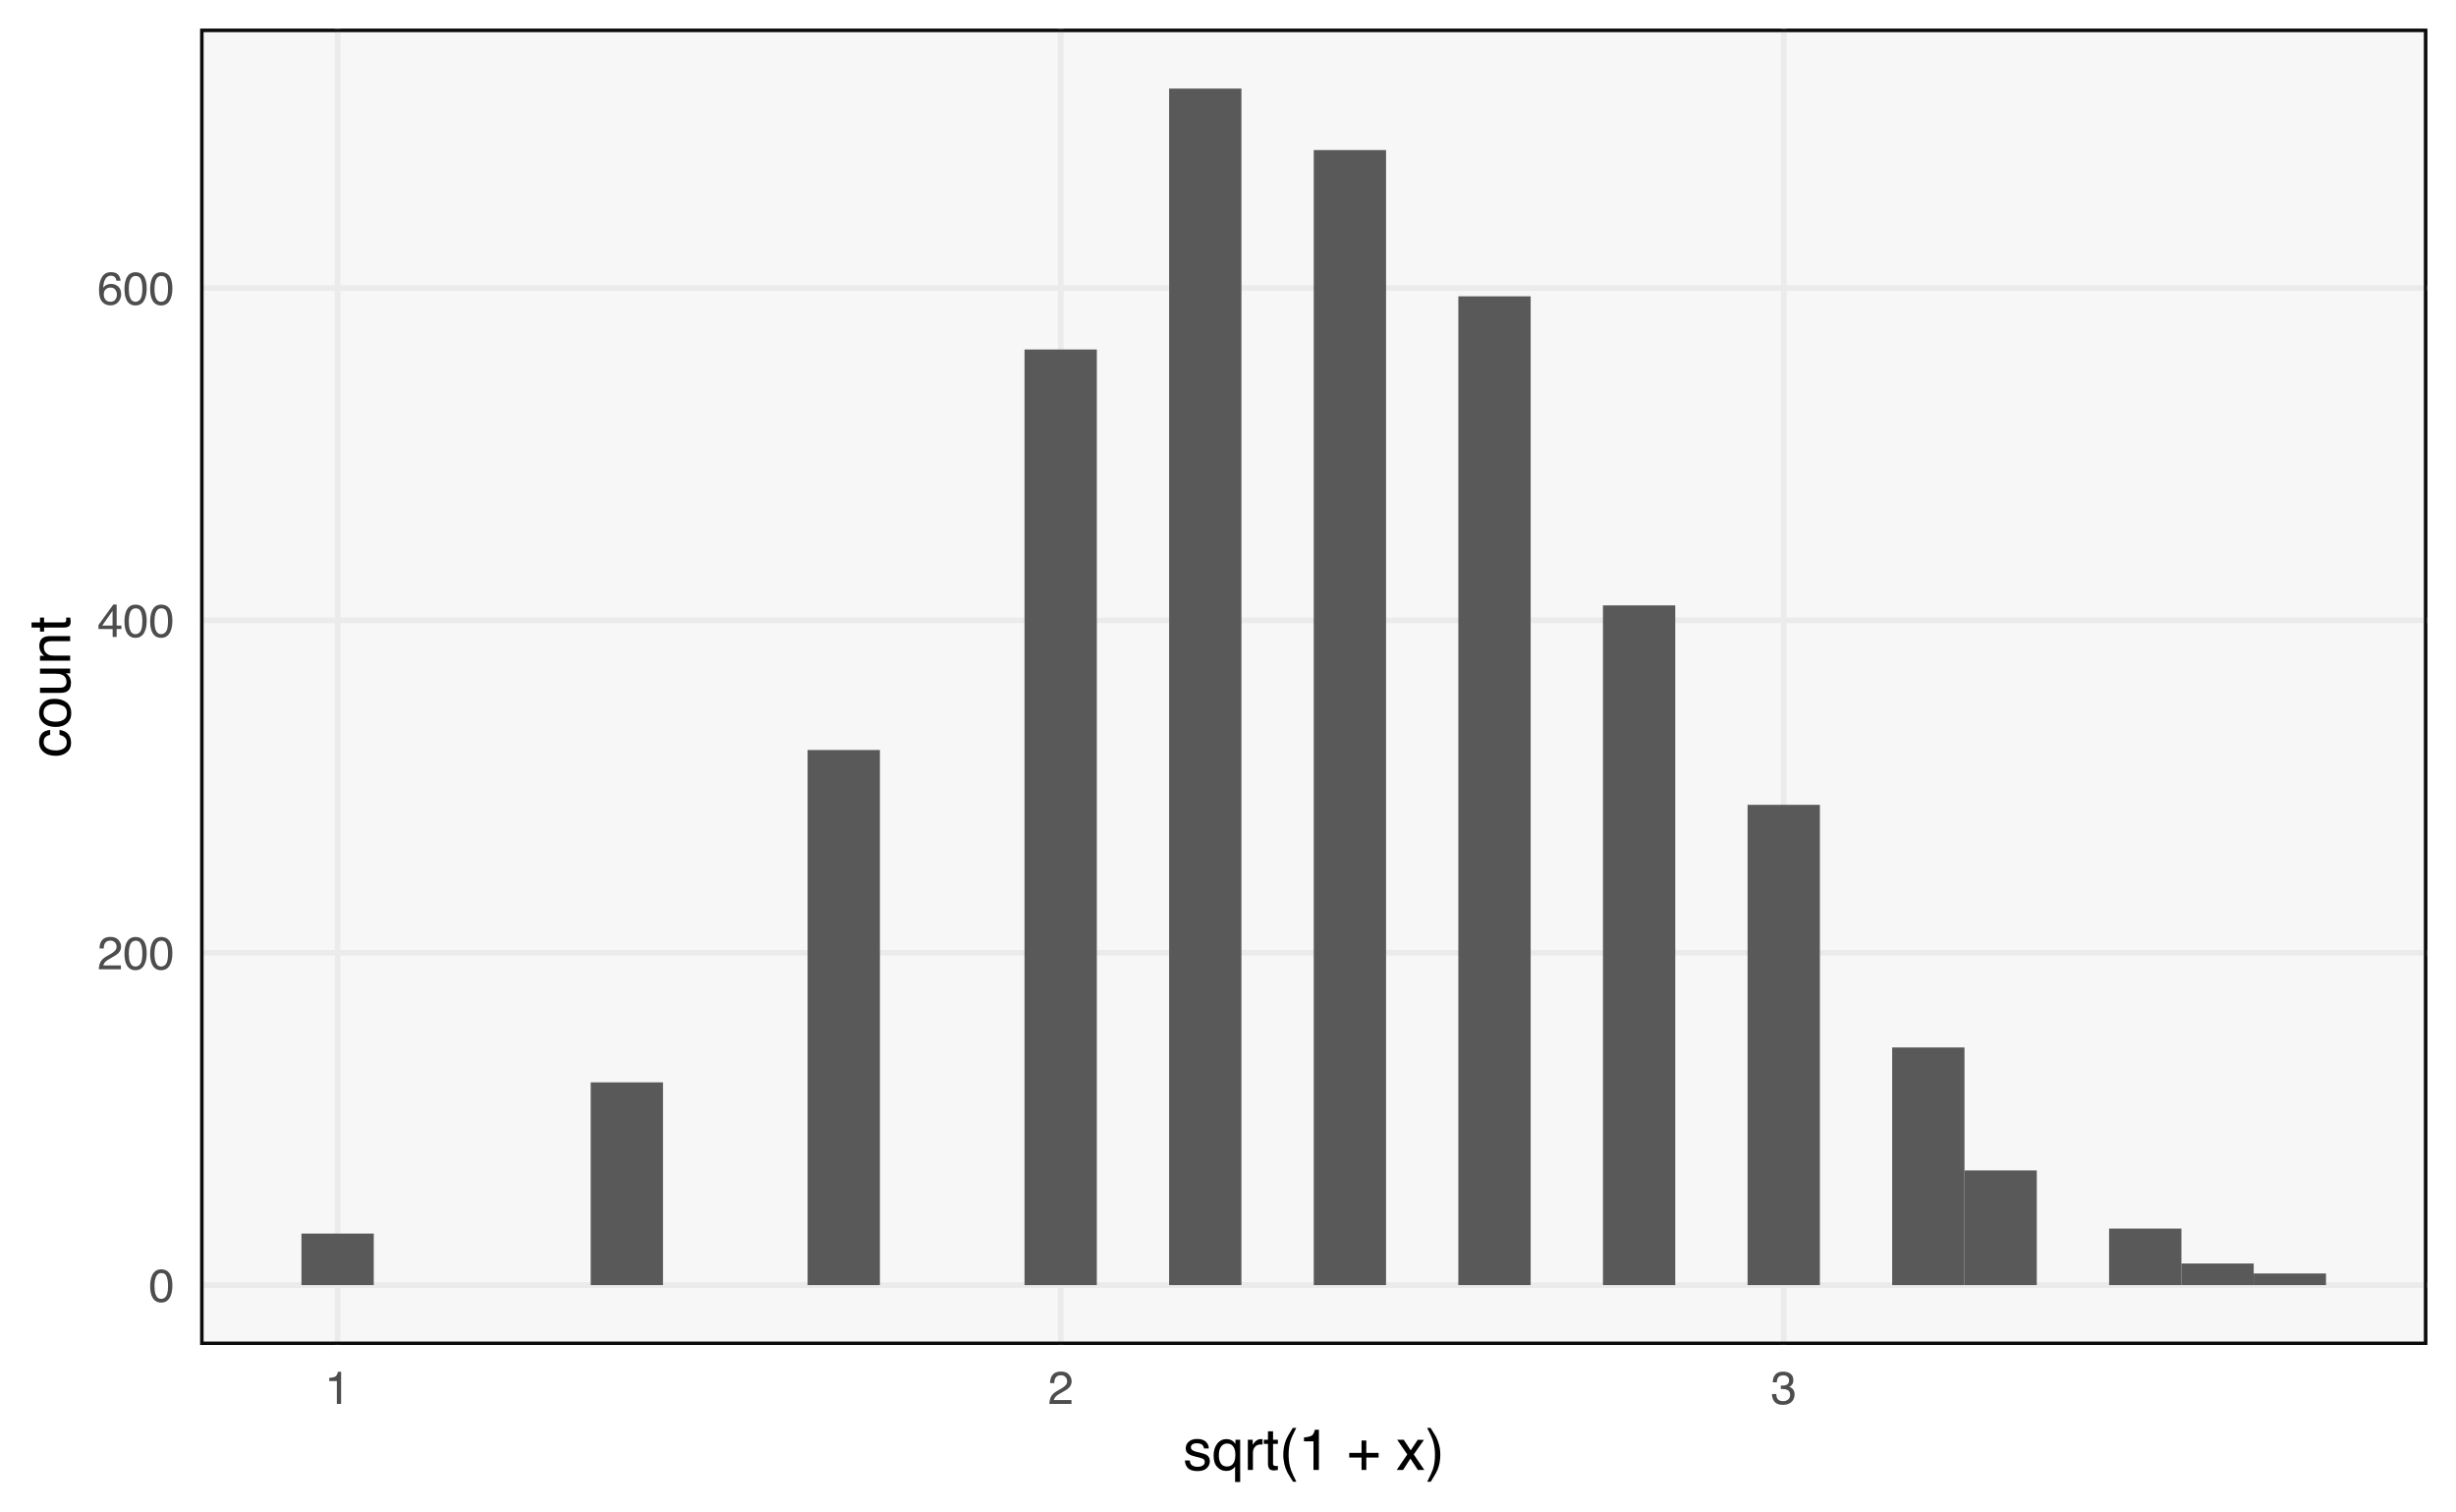
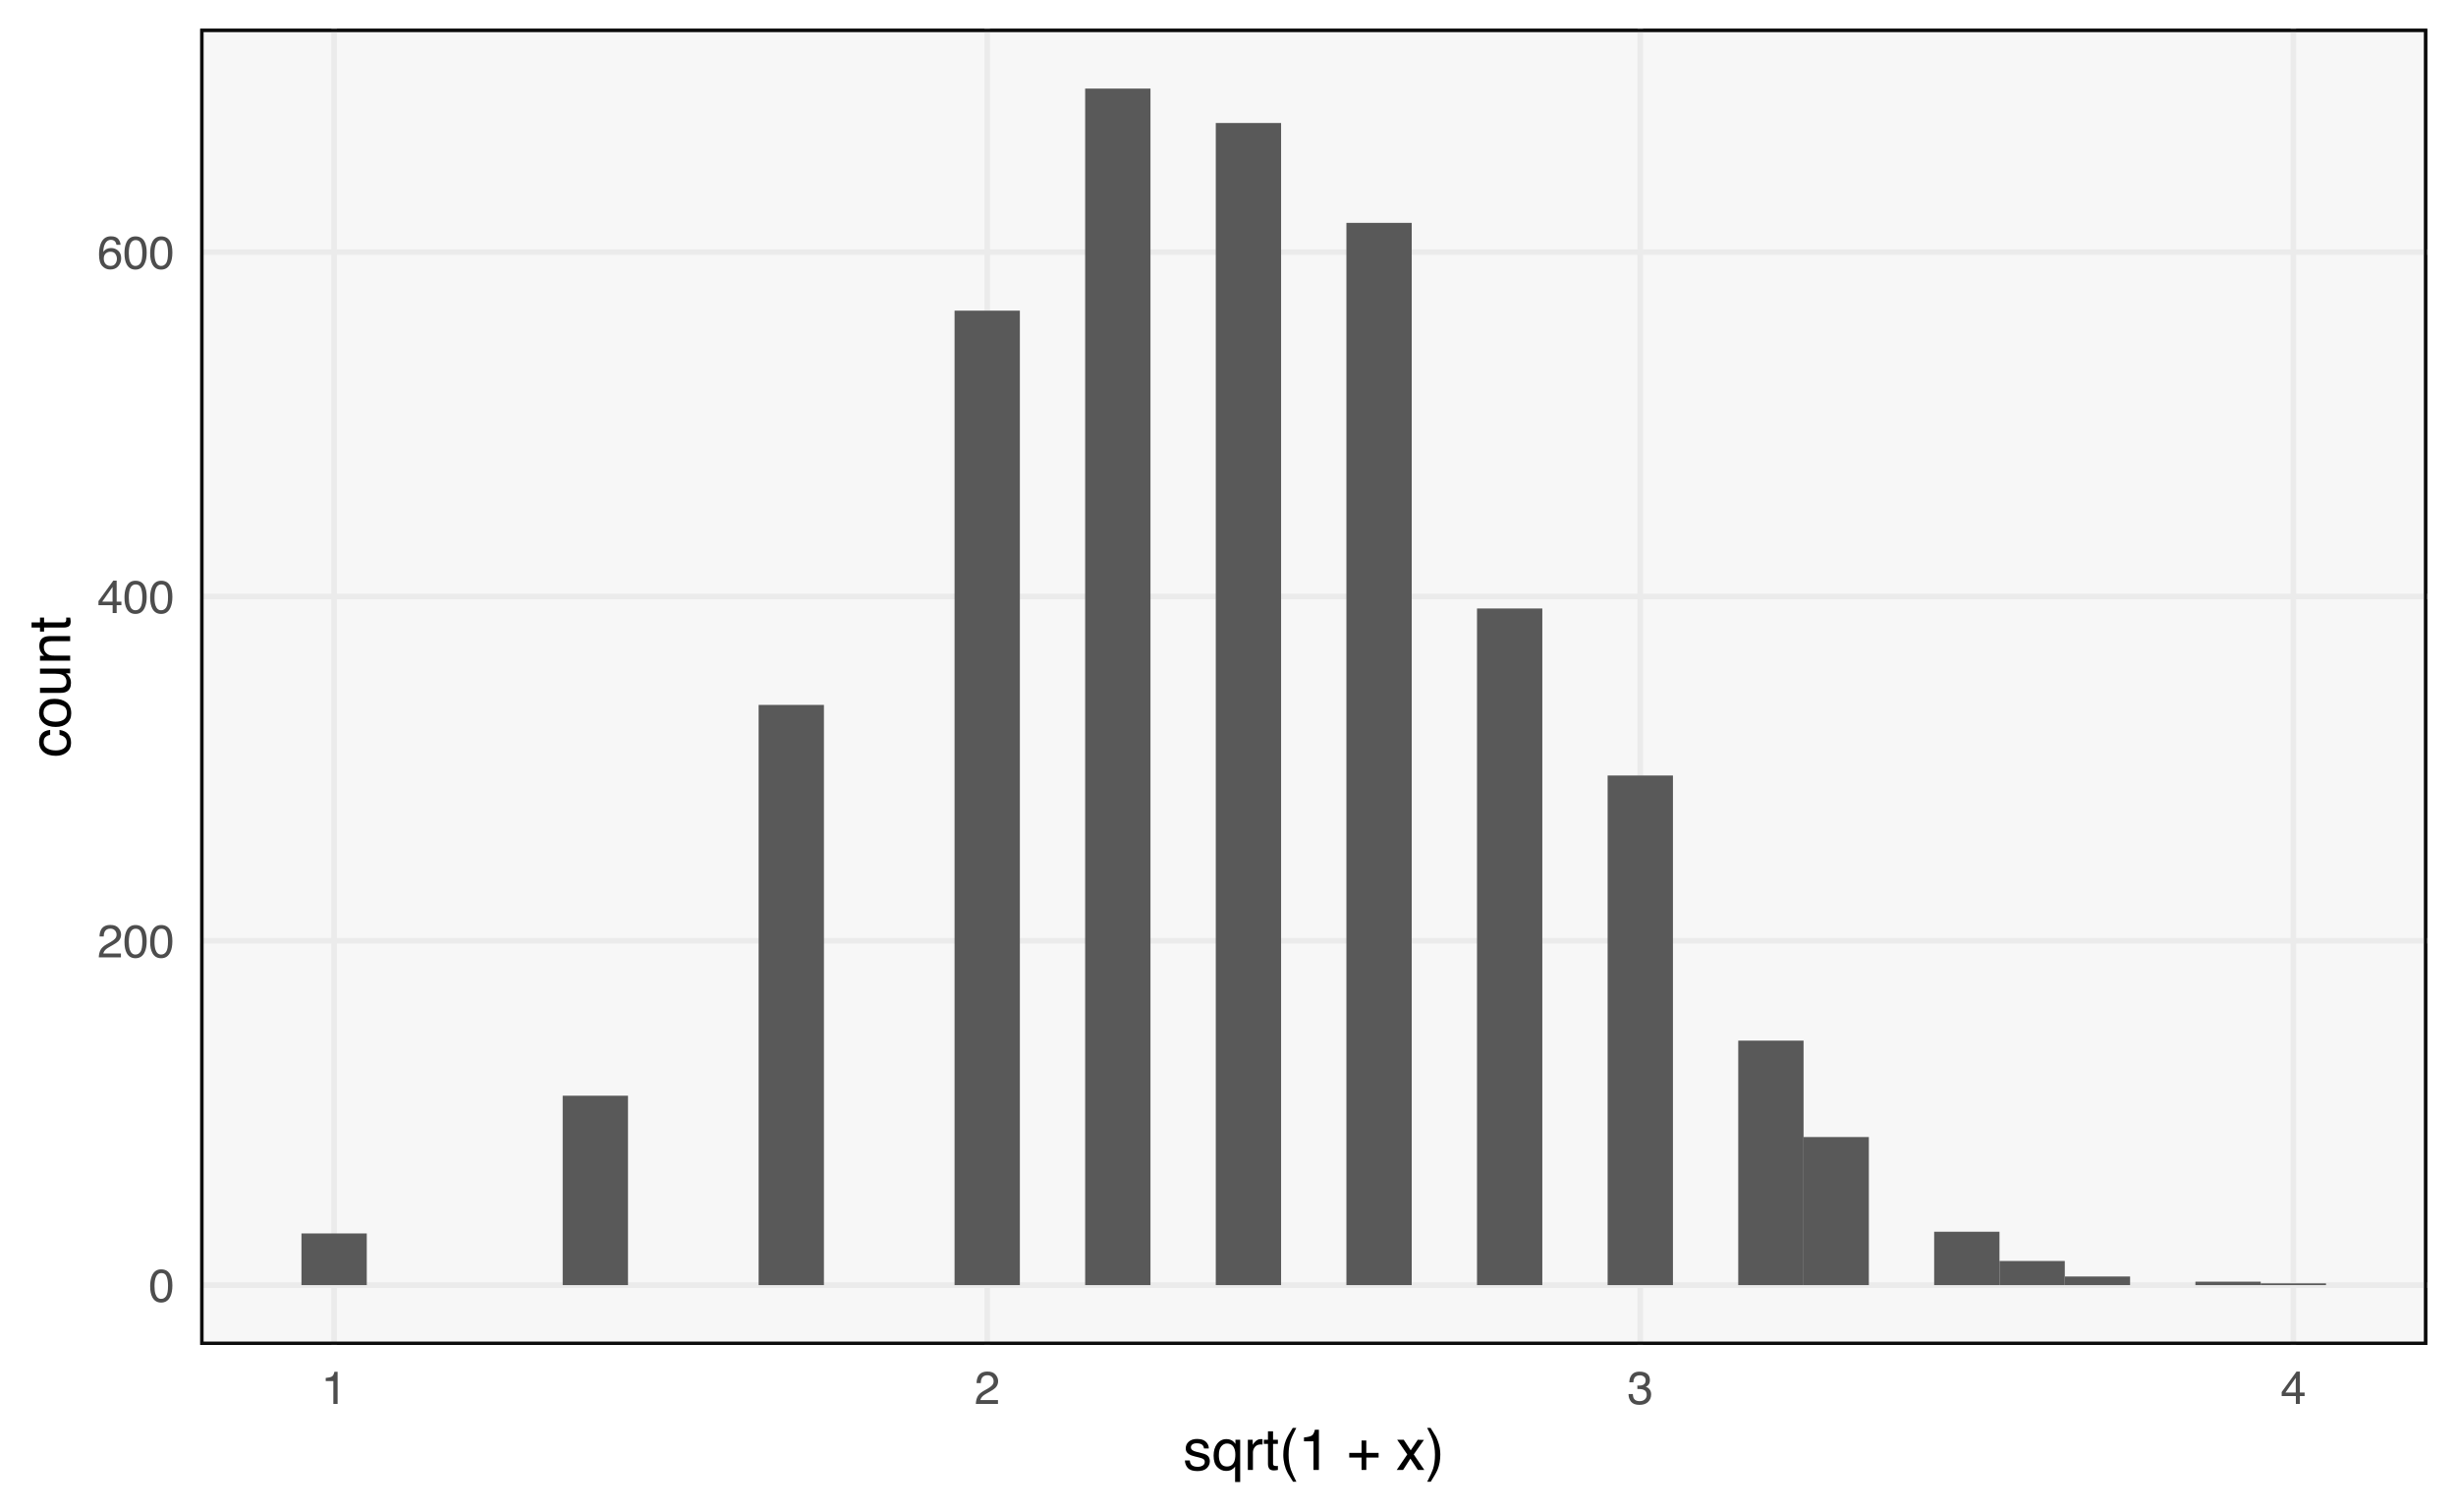
<svg xmlns="http://www.w3.org/2000/svg" xmlns:xlink="http://www.w3.org/1999/xlink" width="468pt" height="288pt" viewBox="0 0 468 288" version="1.1">
  <defs>
    <g>
      <symbol overflow="visible" id="glyph0-0">
        <path style="stroke:none;" d="M 0.281 0 L 0.281 -6.312 L 5.297 -6.312 L 5.297 0 Z M 4.5 -0.797 L 4.5 -5.516 L 1.078 -5.516 L 1.078 -0.797 Z M 4.5 -0.797 " />
      </symbol>
      <symbol overflow="visible" id="glyph0-1">
        <path style="stroke:none;" d="M 2.375 -6.156 C 3.176 -6.156 3.754 -5.828 4.109 -5.172 C 4.379 -4.66 4.516 -3.961 4.516 -3.078 C 4.516 -2.242 4.391 -1.555 4.141 -1.016 C 3.785 -0.223 3.195 0.172 2.375 0.172 C 1.633 0.172 1.082 -0.148 0.719 -0.797 C 0.426 -1.328 0.281 -2.047 0.281 -2.953 C 0.281 -3.648 0.367 -4.25 0.547 -4.75 C 0.879 -5.688 1.488 -6.156 2.375 -6.156 Z M 2.375 -0.531 C 2.77 -0.531 3.086 -0.707 3.328 -1.062 C 3.566 -1.426 3.688 -2.086 3.688 -3.047 C 3.688 -3.754 3.598 -4.332 3.422 -4.781 C 3.254 -5.227 2.922 -5.453 2.422 -5.453 C 1.973 -5.453 1.641 -5.238 1.422 -4.812 C 1.211 -4.383 1.109 -3.754 1.109 -2.922 C 1.109 -2.297 1.176 -1.789 1.312 -1.406 C 1.52 -0.82 1.875 -0.531 2.375 -0.531 Z M 2.375 -0.531 " />
      </symbol>
      <symbol overflow="visible" id="glyph0-2">
        <path style="stroke:none;" d="M 0.281 0 C 0.301 -0.531 0.406 -0.988 0.594 -1.375 C 0.789 -1.77 1.164 -2.129 1.719 -2.453 L 2.547 -2.922 C 2.91 -3.141 3.164 -3.328 3.312 -3.484 C 3.551 -3.711 3.672 -3.984 3.672 -4.297 C 3.672 -4.648 3.562 -4.93 3.344 -5.141 C 3.133 -5.359 2.848 -5.469 2.484 -5.469 C 1.961 -5.469 1.598 -5.266 1.391 -4.859 C 1.285 -4.648 1.227 -4.352 1.219 -3.969 L 0.422 -3.969 C 0.43 -4.5 0.531 -4.938 0.719 -5.281 C 1.051 -5.875 1.645 -6.172 2.5 -6.172 C 3.195 -6.172 3.707 -5.977 4.031 -5.594 C 4.363 -5.219 4.531 -4.797 4.531 -4.328 C 4.531 -3.836 4.352 -3.414 4 -3.062 C 3.801 -2.863 3.441 -2.617 2.922 -2.328 L 2.344 -2 C 2.062 -1.844 1.836 -1.695 1.672 -1.562 C 1.391 -1.312 1.211 -1.035 1.141 -0.734 L 4.5 -0.734 L 4.5 0 Z M 0.281 0 " />
      </symbol>
      <symbol overflow="visible" id="glyph0-3">
        <path style="stroke:none;" d="M 2.906 -2.172 L 2.906 -4.969 L 0.938 -2.172 Z M 2.922 0 L 2.922 -1.5 L 0.219 -1.5 L 0.219 -2.266 L 3.047 -6.172 L 3.688 -6.172 L 3.688 -2.172 L 4.594 -2.172 L 4.594 -1.5 L 3.688 -1.5 L 3.688 0 Z M 2.922 0 " />
      </symbol>
      <symbol overflow="visible" id="glyph0-4">
        <path style="stroke:none;" d="M 2.578 -6.172 C 3.266 -6.172 3.742 -5.992 4.016 -5.641 C 4.285 -5.285 4.422 -4.922 4.422 -4.547 L 3.656 -4.547 C 3.602 -4.785 3.531 -4.973 3.438 -5.109 C 3.25 -5.367 2.961 -5.5 2.578 -5.5 C 2.148 -5.5 1.805 -5.297 1.547 -4.891 C 1.297 -4.492 1.156 -3.926 1.125 -3.188 C 1.301 -3.445 1.523 -3.641 1.797 -3.766 C 2.047 -3.879 2.32 -3.938 2.625 -3.938 C 3.133 -3.938 3.582 -3.77 3.969 -3.438 C 4.352 -3.113 4.547 -2.625 4.547 -1.969 C 4.547 -1.414 4.363 -0.922 4 -0.484 C 3.633 -0.055 3.117 0.156 2.453 0.156 C 1.867 0.156 1.367 -0.062 0.953 -0.5 C 0.535 -0.938 0.328 -1.672 0.328 -2.703 C 0.328 -3.461 0.422 -4.109 0.609 -4.641 C 0.961 -5.66 1.617 -6.172 2.578 -6.172 Z M 2.516 -0.531 C 2.922 -0.531 3.223 -0.664 3.422 -0.938 C 3.629 -1.207 3.734 -1.531 3.734 -1.906 C 3.734 -2.219 3.641 -2.516 3.453 -2.797 C 3.273 -3.086 2.953 -3.234 2.484 -3.234 C 2.148 -3.234 1.859 -3.125 1.609 -2.906 C 1.359 -2.688 1.234 -2.352 1.234 -1.906 C 1.234 -1.52 1.344 -1.191 1.562 -0.922 C 1.789 -0.66 2.109 -0.531 2.516 -0.531 Z M 2.516 -0.531 " />
      </symbol>
      <symbol overflow="visible" id="glyph0-5">
        <path style="stroke:none;" d="M 0.844 -4.359 L 0.844 -4.953 C 1.395 -5.004 1.781 -5.094 2 -5.219 C 2.227 -5.344 2.395 -5.645 2.5 -6.125 L 3.109 -6.125 L 3.109 0 L 2.297 0 L 2.297 -4.359 Z M 0.844 -4.359 " />
      </symbol>
      <symbol overflow="visible" id="glyph0-6">
        <path style="stroke:none;" d="M 2.281 0.172 C 1.551 0.172 1.02 -0.023 0.688 -0.422 C 0.363 -0.828 0.203 -1.316 0.203 -1.891 L 1.016 -1.891 C 1.047 -1.492 1.117 -1.203 1.234 -1.016 C 1.441 -0.691 1.805 -0.531 2.328 -0.531 C 2.734 -0.531 3.055 -0.641 3.297 -0.859 C 3.547 -1.078 3.672 -1.359 3.672 -1.703 C 3.672 -2.129 3.539 -2.426 3.281 -2.594 C 3.031 -2.758 2.672 -2.844 2.203 -2.844 C 2.148 -2.844 2.098 -2.844 2.047 -2.844 C 1.992 -2.844 1.941 -2.844 1.891 -2.844 L 1.891 -3.516 C 1.973 -3.516 2.039 -3.508 2.094 -3.5 C 2.145 -3.5 2.203 -3.5 2.266 -3.5 C 2.555 -3.5 2.797 -3.547 2.984 -3.641 C 3.305 -3.797 3.469 -4.082 3.469 -4.5 C 3.469 -4.801 3.359 -5.035 3.141 -5.203 C 2.922 -5.367 2.672 -5.453 2.391 -5.453 C 1.867 -5.453 1.508 -5.281 1.312 -4.938 C 1.207 -4.75 1.145 -4.477 1.125 -4.125 L 0.359 -4.125 C 0.359 -4.582 0.453 -4.973 0.641 -5.297 C 0.953 -5.867 1.504 -6.156 2.297 -6.156 C 2.93 -6.156 3.422 -6.016 3.766 -5.734 C 4.109 -5.461 4.281 -5.062 4.281 -4.531 C 4.281 -4.145 4.176 -3.836 3.969 -3.609 C 3.844 -3.461 3.68 -3.348 3.484 -3.266 C 3.805 -3.172 4.055 -3 4.234 -2.75 C 4.422 -2.5 4.516 -2.191 4.516 -1.828 C 4.516 -1.234 4.316 -0.75 3.922 -0.375 C 3.535 -0.008 2.988 0.172 2.281 0.172 Z M 2.281 0.172 " />
      </symbol>
      <symbol overflow="visible" id="glyph1-0">
        <path style="stroke:none;" d="M 0.359 0 L 0.359 -7.891 L 6.625 -7.891 L 6.625 0 Z M 5.625 -0.984 L 5.625 -6.906 L 1.344 -6.906 L 1.344 -0.984 Z M 5.625 -0.984 " />
      </symbol>
      <symbol overflow="visible" id="glyph1-1">
        <path style="stroke:none;" d="M 1.281 -1.812 C 1.312 -1.488 1.395 -1.238 1.531 -1.062 C 1.77 -0.75 2.191 -0.594 2.797 -0.594 C 3.148 -0.594 3.461 -0.672 3.734 -0.828 C 4.004 -0.984 4.141 -1.223 4.141 -1.547 C 4.141 -1.797 4.031 -1.984 3.812 -2.109 C 3.676 -2.191 3.398 -2.285 2.984 -2.391 L 2.219 -2.578 C 1.727 -2.703 1.367 -2.836 1.141 -2.984 C 0.723 -3.254 0.516 -3.617 0.516 -4.078 C 0.516 -4.617 0.707 -5.055 1.094 -5.391 C 1.488 -5.734 2.02 -5.906 2.688 -5.906 C 3.551 -5.906 4.176 -5.648 4.562 -5.141 C 4.801 -4.816 4.914 -4.469 4.906 -4.094 L 4 -4.094 C 3.977 -4.312 3.898 -4.508 3.766 -4.688 C 3.547 -4.945 3.16 -5.078 2.609 -5.078 C 2.242 -5.078 1.969 -5.004 1.781 -4.859 C 1.594 -4.723 1.5 -4.539 1.5 -4.312 C 1.5 -4.062 1.625 -3.863 1.875 -3.719 C 2.008 -3.625 2.219 -3.539 2.5 -3.469 L 3.141 -3.312 C 3.836 -3.145 4.301 -2.984 4.531 -2.828 C 4.914 -2.578 5.109 -2.191 5.109 -1.672 C 5.109 -1.148 4.91 -0.703 4.516 -0.328 C 4.129 0.035 3.539 0.219 2.75 0.219 C 1.895 0.219 1.285 0.023 0.922 -0.359 C 0.566 -0.754 0.379 -1.238 0.359 -1.812 Z M 2.719 -5.891 Z M 2.719 -5.891 " />
      </symbol>
      <symbol overflow="visible" id="glyph1-2">
        <path style="stroke:none;" d="M 1.328 -2.797 C 1.328 -2.297 1.398 -1.879 1.547 -1.547 C 1.785 -0.953 2.227 -0.656 2.875 -0.656 C 3.539 -0.656 4.004 -0.969 4.266 -1.594 C 4.398 -1.938 4.469 -2.379 4.469 -2.922 C 4.469 -3.422 4.391 -3.836 4.234 -4.172 C 3.973 -4.742 3.516 -5.031 2.859 -5.031 C 2.441 -5.031 2.082 -4.848 1.781 -4.484 C 1.477 -4.117 1.328 -3.555 1.328 -2.797 Z M 2.766 -5.875 C 3.234 -5.875 3.633 -5.754 3.969 -5.516 C 4.145 -5.391 4.316 -5.203 4.484 -4.953 L 4.484 -5.75 L 5.391 -5.75 L 5.391 2.297 L 4.422 2.297 L 4.422 -0.656 C 4.266 -0.406 4.039 -0.203 3.75 -0.047 C 3.469 0.109 3.113 0.188 2.688 0.188 C 2.07 0.188 1.523 -0.051 1.047 -0.531 C 0.566 -1.008 0.328 -1.742 0.328 -2.734 C 0.328 -3.648 0.551 -4.398 1 -4.984 C 1.457 -5.578 2.047 -5.875 2.766 -5.875 Z M 2.766 -5.875 " />
      </symbol>
      <symbol overflow="visible" id="glyph1-3">
        <path style="stroke:none;" d="M 0.734 -5.75 L 1.656 -5.75 L 1.656 -4.766 C 1.727 -4.953 1.91 -5.18 2.203 -5.453 C 2.492 -5.734 2.832 -5.875 3.219 -5.875 C 3.238 -5.875 3.27 -5.875 3.312 -5.875 C 3.352 -5.875 3.426 -5.867 3.531 -5.859 L 3.531 -4.828 C 3.477 -4.836 3.426 -4.844 3.375 -4.844 C 3.32 -4.852 3.27 -4.859 3.219 -4.859 C 2.727 -4.859 2.352 -4.703 2.094 -4.391 C 1.832 -4.078 1.703 -3.719 1.703 -3.312 L 1.703 0 L 0.734 0 Z M 0.734 -5.75 " />
      </symbol>
      <symbol overflow="visible" id="glyph1-4">
        <path style="stroke:none;" d="M 0.906 -7.359 L 1.875 -7.359 L 1.875 -5.75 L 2.797 -5.75 L 2.797 -4.969 L 1.875 -4.969 L 1.875 -1.203 C 1.875 -1.004 1.941 -0.875 2.078 -0.812 C 2.16 -0.77 2.285 -0.75 2.453 -0.75 C 2.504 -0.75 2.555 -0.75 2.609 -0.75 C 2.66 -0.75 2.723 -0.754 2.797 -0.766 L 2.797 0 C 2.68 0.031 2.562 0.051 2.438 0.062 C 2.32 0.082 2.195 0.094 2.062 0.094 C 1.613 0.094 1.305 -0.02 1.141 -0.25 C 0.984 -0.488 0.906 -0.789 0.906 -1.156 L 0.906 -4.969 L 0.125 -4.969 L 0.125 -5.75 L 0.906 -5.75 Z M 0.906 -7.359 " />
      </symbol>
      <symbol overflow="visible" id="glyph1-5">
        <path style="stroke:none;" d="M 3.25 -8.016 C 2.688 -6.922 2.32 -6.117 2.156 -5.609 C 1.906 -4.828 1.781 -3.922 1.781 -2.891 C 1.781 -1.848 1.926 -0.898 2.219 -0.047 C 2.395 0.484 2.742 1.25 3.266 2.25 L 2.625 2.25 C 2.102 1.426 1.781 0.898 1.656 0.672 C 1.531 0.453 1.391 0.148 1.234 -0.234 C 1.035 -0.766 0.898 -1.332 0.828 -1.938 C 0.785 -2.25 0.766 -2.547 0.766 -2.828 C 0.766 -3.891 0.93 -4.832 1.266 -5.656 C 1.473 -6.188 1.91 -6.973 2.578 -8.016 Z M 3.25 -8.016 " />
      </symbol>
      <symbol overflow="visible" id="glyph1-6">
        <path style="stroke:none;" d="M 1.047 -5.453 L 1.047 -6.188 C 1.742 -6.258 2.227 -6.375 2.5 -6.531 C 2.781 -6.688 2.988 -7.062 3.125 -7.656 L 3.891 -7.656 L 3.891 0 L 2.859 0 L 2.859 -5.453 Z M 1.047 -5.453 " />
      </symbol>
      <symbol overflow="visible" id="glyph1-7">
        <path style="stroke:none;" d="" />
      </symbol>
      <symbol overflow="visible" id="glyph1-8">
        <path style="stroke:none;" d="M 0.5 -2.359 L 0.5 -3.25 L 2.844 -3.25 L 2.844 -5.609 L 3.75 -5.609 L 3.75 -3.25 L 6.094 -3.25 L 6.094 -2.359 L 3.75 -2.359 L 3.75 0 L 2.844 0 L 2.844 -2.359 Z M 0.5 -2.359 " />
      </symbol>
      <symbol overflow="visible" id="glyph1-9">
        <path style="stroke:none;" d="M 0.156 -5.75 L 1.406 -5.75 L 2.734 -3.734 L 4.078 -5.75 L 5.25 -5.719 L 3.312 -2.953 L 5.328 0 L 4.094 0 L 2.672 -2.156 L 1.281 0 L 0.062 0 L 2.078 -2.953 Z M 0.156 -5.75 " />
      </symbol>
      <symbol overflow="visible" id="glyph1-10">
        <path style="stroke:none;" d="M 0.375 2.25 C 0.945 1.133 1.316 0.32 1.484 -0.188 C 1.734 -0.957 1.859 -1.859 1.859 -2.891 C 1.859 -3.922 1.711 -4.867 1.422 -5.734 C 1.242 -6.266 0.891 -7.023 0.359 -8.016 L 1.016 -8.016 C 1.566 -7.141 1.898 -6.598 2.016 -6.391 C 2.129 -6.18 2.254 -5.895 2.391 -5.531 C 2.566 -5.082 2.691 -4.641 2.766 -4.203 C 2.836 -3.773 2.875 -3.359 2.875 -2.953 C 2.875 -1.891 2.707 -0.941 2.375 -0.109 C 2.156 0.422 1.711 1.207 1.047 2.25 Z M 0.375 2.25 " />
      </symbol>
      <symbol overflow="visible" id="glyph2-0">
        <path style="stroke:none;" d="M 0 -0.359 L -7.891 -0.359 L -7.891 -6.625 L 0 -6.625 Z M -0.984 -5.625 L -6.906 -5.625 L -6.906 -1.344 L -0.984 -1.344 Z M -0.984 -5.625 " />
      </symbol>
      <symbol overflow="visible" id="glyph2-1">
        <path style="stroke:none;" d="M -5.922 -2.922 C -5.922 -3.578 -5.758 -4.109 -5.438 -4.516 C -5.125 -4.922 -4.582 -5.164 -3.812 -5.25 L -3.812 -4.297 C -4.164 -4.242 -4.457 -4.113 -4.688 -3.906 C -4.926 -3.707 -5.047 -3.379 -5.047 -2.922 C -5.047 -2.305 -4.75 -1.867 -4.156 -1.609 C -3.758 -1.43 -3.273 -1.344 -2.703 -1.344 C -2.129 -1.344 -1.645 -1.461 -1.25 -1.703 C -0.852 -1.953 -0.656 -2.336 -0.656 -2.859 C -0.656 -3.266 -0.773 -3.582 -1.016 -3.812 C -1.266 -4.051 -1.602 -4.211 -2.031 -4.297 L -2.031 -5.25 C -1.27 -5.133 -0.711 -4.863 -0.359 -4.438 C -0.004 -4.008 0.172 -3.457 0.172 -2.781 C 0.172 -2.031 -0.102 -1.43 -0.656 -0.984 C -1.207 -0.535 -1.895 -0.312 -2.719 -0.312 C -3.727 -0.312 -4.516 -0.555 -5.078 -1.047 C -5.641 -1.535 -5.922 -2.16 -5.922 -2.922 Z M -5.891 -2.781 Z M -5.891 -2.781 " />
      </symbol>
      <symbol overflow="visible" id="glyph2-2">
        <path style="stroke:none;" d="M -0.625 -2.984 C -0.625 -3.629 -0.863 -4.07 -1.344 -4.312 C -1.832 -4.551 -2.375 -4.672 -2.969 -4.672 C -3.508 -4.672 -3.945 -4.582 -4.281 -4.406 C -4.812 -4.133 -5.078 -3.664 -5.078 -3 C -5.078 -2.406 -4.848 -1.973 -4.391 -1.703 C -3.941 -1.441 -3.398 -1.312 -2.766 -1.312 C -2.148 -1.312 -1.641 -1.441 -1.234 -1.703 C -0.828 -1.973 -0.625 -2.398 -0.625 -2.984 Z M -5.922 -3.031 C -5.922 -3.77 -5.672 -4.395 -5.172 -4.906 C -4.68 -5.414 -3.957 -5.672 -3 -5.672 C -2.07 -5.672 -1.305 -5.445 -0.703 -5 C -0.098 -4.551 0.203 -3.852 0.203 -2.906 C 0.203 -2.113 -0.062 -1.484 -0.594 -1.016 C -1.125 -0.547 -1.844 -0.312 -2.75 -0.312 C -3.719 -0.312 -4.488 -0.555 -5.062 -1.047 C -5.633 -1.535 -5.922 -2.195 -5.922 -3.031 Z M -5.891 -3 Z M -5.891 -3 " />
      </symbol>
      <symbol overflow="visible" id="glyph2-3">
        <path style="stroke:none;" d="M -5.75 -1.672 L -1.938 -1.672 C -1.645 -1.672 -1.406 -1.719 -1.219 -1.812 C -0.875 -1.988 -0.703 -2.312 -0.703 -2.781 C -0.703 -3.445 -1 -3.906 -1.594 -4.156 C -1.914 -4.281 -2.359 -4.344 -2.922 -4.344 L -5.75 -4.344 L -5.75 -5.312 L 0 -5.312 L 0 -4.406 L -0.844 -4.422 C -0.625 -4.297 -0.441 -4.141 -0.297 -3.953 C 0.004 -3.578 0.156 -3.129 0.156 -2.609 C 0.156 -1.785 -0.117 -1.223 -0.672 -0.922 C -0.961 -0.766 -1.352 -0.688 -1.844 -0.688 L -5.75 -0.688 Z M -5.891 -3 Z M -5.891 -3 " />
      </symbol>
      <symbol overflow="visible" id="glyph2-4">
        <path style="stroke:none;" d="M -5.75 -0.703 L -5.75 -1.625 L -4.938 -1.625 C -5.27 -1.895 -5.508 -2.18 -5.656 -2.484 C -5.801 -2.797 -5.875 -3.133 -5.875 -3.5 C -5.875 -4.32 -5.594 -4.875 -5.031 -5.156 C -4.719 -5.312 -4.27 -5.391 -3.688 -5.391 L 0 -5.391 L 0 -4.422 L -3.625 -4.422 C -3.977 -4.422 -4.258 -4.367 -4.469 -4.266 C -4.832 -4.086 -5.016 -3.773 -5.016 -3.328 C -5.016 -3.098 -4.988 -2.91 -4.938 -2.766 C -4.863 -2.492 -4.707 -2.258 -4.469 -2.062 C -4.281 -1.906 -4.082 -1.801 -3.875 -1.75 C -3.676 -1.695 -3.391 -1.672 -3.016 -1.672 L 0 -1.672 L 0 -0.703 Z M -5.891 -2.984 Z M -5.891 -2.984 " />
      </symbol>
      <symbol overflow="visible" id="glyph2-5">
        <path style="stroke:none;" d="M -7.359 -0.906 L -7.359 -1.875 L -5.75 -1.875 L -5.75 -2.797 L -4.969 -2.797 L -4.969 -1.875 L -1.203 -1.875 C -1.004 -1.875 -0.875 -1.941 -0.812 -2.078 C -0.77 -2.16 -0.75 -2.285 -0.75 -2.453 C -0.75 -2.504 -0.75 -2.555 -0.75 -2.609 C -0.75 -2.66 -0.754 -2.723 -0.766 -2.797 L 0 -2.797 C 0.031 -2.68 0.051 -2.562 0.062 -2.438 C 0.082 -2.32 0.094 -2.195 0.094 -2.062 C 0.094 -1.613 -0.02 -1.305 -0.25 -1.141 C -0.488 -0.984 -0.789 -0.906 -1.156 -0.906 L -4.969 -0.906 L -4.969 -0.125 L -5.75 -0.125 L -5.75 -0.906 Z M -7.359 -0.906 " />
      </symbol>
    </g>
    <clipPath id="clip1">
      <path d="M 38.156 5.48 L 462.52 5.48 L 462.52 256.27 L 38.156 256.27 Z M 38.156 5.48 " />
    </clipPath>
    <clipPath id="clip2">
      <path d="M 38.156 244 L 462.52 244 L 462.52 246 L 38.156 246 Z M 38.156 244 " />
    </clipPath>
    <clipPath id="clip3">
-       <path d="M 38.156 181 L 462.52 181 L 462.52 183 L 38.156 183 Z M 38.156 181 " />
+       <path d="M 38.156 178 L 462.52 178 L 462.52 180 L 38.156 180 Z M 38.156 178 " />
    </clipPath>
    <clipPath id="clip4">
-       <path d="M 38.156 117 L 462.52 117 L 462.52 119 L 38.156 119 Z M 38.156 117 " />
+       <path d="M 38.156 113 L 462.52 113 L 462.52 115 L 38.156 115 Z M 38.156 113 " />
    </clipPath>
    <clipPath id="clip5">
-       <path d="M 38.156 54 L 462.52 54 L 462.52 56 L 38.156 56 Z M 38.156 54 " />
+       <path d="M 38.156 47 L 462.52 47 L 462.52 49 L 38.156 49 Z M 38.156 47 " />
    </clipPath>
    <clipPath id="clip6">
      <path d="M 63 5.48 L 65 5.48 L 65 256.27 L 63 256.27 Z M 63 5.48 " />
    </clipPath>
    <clipPath id="clip7">
-       <path d="M 201 5.48 L 203 5.48 L 203 256.27 L 201 256.27 Z M 201 5.48 " />
+       <path d="M 187 5.48 L 189 5.48 L 189 256.27 L 187 256.27 Z M 187 5.48 " />
    </clipPath>
    <clipPath id="clip8">
-       <path d="M 339 5.48 L 341 5.48 L 341 256.27 L 339 256.27 Z M 339 5.48 " />
+       <path d="M 312 5.48 L 314 5.48 L 314 256.27 L 312 256.27 Z M 312 5.48 " />
    </clipPath>
    <clipPath id="clip9">
+       <path d="M 436 5.48 L 438 5.48 L 438 256.27 L 436 256.27 Z M 436 5.48 " />
+     </clipPath>
+     <clipPath id="clip10">
      <path d="M 38.156 5.48 L 462.52 5.48 L 462.52 256.27 L 38.156 256.27 Z M 38.156 5.48 " />
    </clipPath>
  </defs>
  <g id="surface378">
    <g clip-path="url(#clip1)" clip-rule="nonzero">
      <path style="fill-rule:nonzero;fill:rgb(96.863%,96.863%,96.863%);fill-opacity:1;stroke-width:1.067;stroke-linecap:round;stroke-linejoin:round;stroke:rgb(0%,0%,0%);stroke-opacity:1;stroke-miterlimit:10;" d="M 38.156 256.266 L 462.52 256.266 L 462.52 5.477 L 38.156 5.477 Z M 38.156 256.266 " />
    </g>
    <g clip-path="url(#clip2)" clip-rule="nonzero">
      <path style="fill:none;stroke-width:1.067;stroke-linecap:butt;stroke-linejoin:round;stroke:rgb(92.157%,92.157%,92.157%);stroke-opacity:1;stroke-miterlimit:10;" d="M 38.156 244.867 L 462.52 244.867 " />
    </g>
    <g clip-path="url(#clip3)" clip-rule="nonzero">
-       <path style="fill:none;stroke-width:1.067;stroke-linecap:butt;stroke-linejoin:round;stroke:rgb(92.157%,92.157%,92.157%);stroke-opacity:1;stroke-miterlimit:10;" d="M 38.156 181.539 L 462.52 181.539 " />
+       <path style="fill:none;stroke-width:1.067;stroke-linecap:butt;stroke-linejoin:round;stroke:rgb(92.157%,92.157%,92.157%);stroke-opacity:1;stroke-miterlimit:10;" d="M 38.156 179.258 L 462.52 179.258 " />
    </g>
    <g clip-path="url(#clip4)" clip-rule="nonzero">
-       <path style="fill:none;stroke-width:1.067;stroke-linecap:butt;stroke-linejoin:round;stroke:rgb(92.157%,92.157%,92.157%);stroke-opacity:1;stroke-miterlimit:10;" d="M 38.156 118.207 L 462.52 118.207 " />
+       <path style="fill:none;stroke-width:1.067;stroke-linecap:butt;stroke-linejoin:round;stroke:rgb(92.157%,92.157%,92.157%);stroke-opacity:1;stroke-miterlimit:10;" d="M 38.156 113.652 L 462.52 113.652 " />
    </g>
    <g clip-path="url(#clip5)" clip-rule="nonzero">
-       <path style="fill:none;stroke-width:1.067;stroke-linecap:butt;stroke-linejoin:round;stroke:rgb(92.157%,92.157%,92.157%);stroke-opacity:1;stroke-miterlimit:10;" d="M 38.156 54.879 L 462.52 54.879 " />
+       <path style="fill:none;stroke-width:1.067;stroke-linecap:butt;stroke-linejoin:round;stroke:rgb(92.157%,92.157%,92.157%);stroke-opacity:1;stroke-miterlimit:10;" d="M 38.156 48.043 L 462.52 48.043 " />
    </g>
    <g clip-path="url(#clip6)" clip-rule="nonzero">
-       <path style="fill:none;stroke-width:1.067;stroke-linecap:butt;stroke-linejoin:round;stroke:rgb(92.157%,92.157%,92.157%);stroke-opacity:1;stroke-miterlimit:10;" d="M 64.336 256.266 L 64.336 5.48 " />
+       <path style="fill:none;stroke-width:1.067;stroke-linecap:butt;stroke-linejoin:round;stroke:rgb(92.157%,92.157%,92.157%);stroke-opacity:1;stroke-miterlimit:10;" d="M 63.668 256.266 L 63.668 5.48 " />
    </g>
    <g clip-path="url(#clip7)" clip-rule="nonzero">
-       <path style="fill:none;stroke-width:1.067;stroke-linecap:butt;stroke-linejoin:round;stroke:rgb(92.157%,92.157%,92.157%);stroke-opacity:1;stroke-miterlimit:10;" d="M 202.117 256.266 L 202.117 5.48 " />
+       <path style="fill:none;stroke-width:1.067;stroke-linecap:butt;stroke-linejoin:round;stroke:rgb(92.157%,92.157%,92.157%);stroke-opacity:1;stroke-miterlimit:10;" d="M 188.113 256.266 L 188.113 5.48 " />
    </g>
    <g clip-path="url(#clip8)" clip-rule="nonzero">
-       <path style="fill:none;stroke-width:1.067;stroke-linecap:butt;stroke-linejoin:round;stroke:rgb(92.157%,92.157%,92.157%);stroke-opacity:1;stroke-miterlimit:10;" d="M 339.895 256.266 L 339.895 5.48 " />
-     </g>
-     <path style=" stroke:none;fill-rule:nonzero;fill:rgb(34.902%,34.902%,34.902%);fill-opacity:1;" d="M 57.445 244.867 L 71.223 244.867 L 71.223 235.051 L 57.445 235.051 Z M 57.445 244.867 " />
-     <path style=" stroke:none;fill-rule:nonzero;fill:rgb(34.902%,34.902%,34.902%);fill-opacity:1;" d="M 112.559 244.867 L 126.336 244.867 L 126.336 206.234 L 112.559 206.234 Z M 112.559 244.867 " />
-     <path style=" stroke:none;fill-rule:nonzero;fill:rgb(34.902%,34.902%,34.902%);fill-opacity:1;" d="M 153.891 244.867 L 167.668 244.867 L 167.668 142.906 L 153.891 142.906 Z M 153.891 244.867 " />
-     <path style=" stroke:none;fill-rule:nonzero;fill:rgb(34.902%,34.902%,34.902%);fill-opacity:1;" d="M 195.227 244.867 L 209.004 244.867 L 209.004 66.594 L 195.227 66.594 Z M 195.227 244.867 " />
-     <path style=" stroke:none;fill-rule:nonzero;fill:rgb(34.902%,34.902%,34.902%);fill-opacity:1;" d="M 222.781 244.867 L 236.559 244.867 L 236.559 16.879 L 222.781 16.879 Z M 222.781 244.867 " />
-     <path style=" stroke:none;fill-rule:nonzero;fill:rgb(34.902%,34.902%,34.902%);fill-opacity:1;" d="M 250.34 244.867 L 264.117 244.867 L 264.117 28.594 L 250.34 28.594 Z M 250.34 244.867 " />
-     <path style=" stroke:none;fill-rule:nonzero;fill:rgb(34.902%,34.902%,34.902%);fill-opacity:1;" d="M 277.895 244.867 L 291.672 244.867 L 291.672 56.461 L 277.895 56.461 Z M 277.895 244.867 " />
-     <path style=" stroke:none;fill-rule:nonzero;fill:rgb(34.902%,34.902%,34.902%);fill-opacity:1;" d="M 305.449 244.867 L 319.227 244.867 L 319.227 115.355 L 305.449 115.355 Z M 305.449 244.867 " />
-     <path style=" stroke:none;fill-rule:nonzero;fill:rgb(34.902%,34.902%,34.902%);fill-opacity:1;" d="M 333.008 244.867 L 346.785 244.867 L 346.785 153.355 L 333.008 153.355 Z M 333.008 244.867 " />
-     <path style=" stroke:none;fill-rule:nonzero;fill:rgb(34.902%,34.902%,34.902%);fill-opacity:1;" d="M 360.562 244.867 L 374.34 244.867 L 374.34 199.586 L 360.562 199.586 Z M 360.562 244.867 " />
-     <path style=" stroke:none;fill-rule:nonzero;fill:rgb(34.902%,34.902%,34.902%);fill-opacity:1;" d="M 374.34 244.867 L 388.117 244.867 L 388.117 223.02 L 374.34 223.02 Z M 374.34 244.867 " />
-     <path style=" stroke:none;fill-rule:nonzero;fill:rgb(34.902%,34.902%,34.902%);fill-opacity:1;" d="M 401.898 244.867 L 415.676 244.867 L 415.676 234.102 L 401.898 234.102 Z M 401.898 244.867 " />
-     <path style=" stroke:none;fill-rule:nonzero;fill:rgb(34.902%,34.902%,34.902%);fill-opacity:1;" d="M 415.676 244.867 L 429.453 244.867 L 429.453 240.75 L 415.676 240.75 Z M 415.676 244.867 " />
-     <path style=" stroke:none;fill-rule:nonzero;fill:rgb(34.902%,34.902%,34.902%);fill-opacity:1;" d="M 429.453 244.867 L 443.23 244.867 L 443.23 242.652 L 429.453 242.652 Z M 429.453 244.867 " />
+       <path style="fill:none;stroke-width:1.067;stroke-linecap:butt;stroke-linejoin:round;stroke:rgb(92.157%,92.157%,92.157%);stroke-opacity:1;stroke-miterlimit:10;" d="M 312.562 256.266 L 312.562 5.48 " />
+     </g>
    <g clip-path="url(#clip9)" clip-rule="nonzero">
+       <path style="fill:none;stroke-width:1.067;stroke-linecap:butt;stroke-linejoin:round;stroke:rgb(92.157%,92.157%,92.157%);stroke-opacity:1;stroke-miterlimit:10;" d="M 437.008 256.266 L 437.008 5.48 " />
+     </g>
+     <path style=" stroke:none;fill-rule:nonzero;fill:rgb(34.902%,34.902%,34.902%);fill-opacity:1;" d="M 57.445 244.867 L 69.891 244.867 L 69.891 235.027 L 57.445 235.027 Z M 57.445 244.867 " />
+     <path style=" stroke:none;fill-rule:nonzero;fill:rgb(34.902%,34.902%,34.902%);fill-opacity:1;" d="M 107.223 244.867 L 119.668 244.867 L 119.668 208.781 L 107.223 208.781 Z M 107.223 244.867 " />
+     <path style=" stroke:none;fill-rule:nonzero;fill:rgb(34.902%,34.902%,34.902%);fill-opacity:1;" d="M 144.559 244.867 L 157.004 244.867 L 157.004 134.316 L 144.559 134.316 Z M 144.559 244.867 " />
+     <path style=" stroke:none;fill-rule:nonzero;fill:rgb(34.902%,34.902%,34.902%);fill-opacity:1;" d="M 181.895 244.867 L 194.34 244.867 L 194.34 59.195 L 181.895 59.195 Z M 181.895 244.867 " />
+     <path style=" stroke:none;fill-rule:nonzero;fill:rgb(34.902%,34.902%,34.902%);fill-opacity:1;" d="M 206.781 244.867 L 219.227 244.867 L 219.227 16.879 L 206.781 16.879 Z M 206.781 244.867 " />
+     <path style=" stroke:none;fill-rule:nonzero;fill:rgb(34.902%,34.902%,34.902%);fill-opacity:1;" d="M 231.672 244.867 L 244.117 244.867 L 244.117 23.438 L 231.672 23.438 Z M 231.672 244.867 " />
+     <path style=" stroke:none;fill-rule:nonzero;fill:rgb(34.902%,34.902%,34.902%);fill-opacity:1;" d="M 256.562 244.867 L 269.008 244.867 L 269.008 42.465 L 256.562 42.465 Z M 256.562 244.867 " />
+     <path style=" stroke:none;fill-rule:nonzero;fill:rgb(34.902%,34.902%,34.902%);fill-opacity:1;" d="M 281.449 244.867 L 293.895 244.867 L 293.895 115.945 L 281.449 115.945 Z M 281.449 244.867 " />
+     <path style=" stroke:none;fill-rule:nonzero;fill:rgb(34.902%,34.902%,34.902%);fill-opacity:1;" d="M 306.34 244.867 L 318.785 244.867 L 318.785 147.766 L 306.34 147.766 Z M 306.34 244.867 " />
+     <path style=" stroke:none;fill-rule:nonzero;fill:rgb(34.902%,34.902%,34.902%);fill-opacity:1;" d="M 331.23 244.867 L 343.676 244.867 L 343.676 198.285 L 331.23 198.285 Z M 331.23 244.867 " />
+     <path style=" stroke:none;fill-rule:nonzero;fill:rgb(34.902%,34.902%,34.902%);fill-opacity:1;" d="M 343.672 244.867 L 356.117 244.867 L 356.117 216.656 L 343.672 216.656 Z M 343.672 244.867 " />
+     <path style=" stroke:none;fill-rule:nonzero;fill:rgb(34.902%,34.902%,34.902%);fill-opacity:1;" d="M 368.562 244.867 L 381.008 244.867 L 381.008 234.699 L 368.562 234.699 Z M 368.562 244.867 " />
+     <path style=" stroke:none;fill-rule:nonzero;fill:rgb(34.902%,34.902%,34.902%);fill-opacity:1;" d="M 381.008 244.867 L 393.453 244.867 L 393.453 240.273 L 381.008 240.273 Z M 381.008 244.867 " />
+     <path style=" stroke:none;fill-rule:nonzero;fill:rgb(34.902%,34.902%,34.902%);fill-opacity:1;" d="M 393.453 244.867 L 405.898 244.867 L 405.898 243.227 L 393.453 243.227 Z M 393.453 244.867 " />
+     <path style=" stroke:none;fill-rule:nonzero;fill:rgb(34.902%,34.902%,34.902%);fill-opacity:1;" d="M 418.344 244.867 L 430.789 244.867 L 430.789 244.211 L 418.344 244.211 Z M 418.344 244.867 " />
+     <path style=" stroke:none;fill-rule:nonzero;fill:rgb(34.902%,34.902%,34.902%);fill-opacity:1;" d="M 430.785 244.867 L 443.23 244.867 L 443.23 244.539 L 430.785 244.539 Z M 430.785 244.867 " />
+     <g clip-path="url(#clip10)" clip-rule="nonzero">
      <path style="fill:none;stroke-width:1.28;stroke-linecap:round;stroke-linejoin:round;stroke:rgb(4.706%,4.706%,4.706%);stroke-opacity:1;stroke-miterlimit:10;" d="M 38.156 256.266 L 462.52 256.266 L 462.52 5.477 L 38.156 5.477 Z M 38.156 256.266 " />
    </g>
    <g style="fill:rgb(30.196%,30.196%,30.196%);fill-opacity:1;">
      <use xlink:href="#glyph0-1" x="28.332" y="248.023" />
    </g>
    <g style="fill:rgb(30.196%,30.196%,30.196%);fill-opacity:1;">
-       <use xlink:href="#glyph0-2" x="18.543" y="184.695" />
-       <use xlink:href="#glyph0-1" x="23.437" y="184.695" />
-       <use xlink:href="#glyph0-1" x="28.331" y="184.695" />
-     </g>
-     <g style="fill:rgb(30.196%,30.196%,30.196%);fill-opacity:1;">
-       <use xlink:href="#glyph0-3" x="18.543" y="121.363" />
-       <use xlink:href="#glyph0-1" x="23.437" y="121.363" />
-       <use xlink:href="#glyph0-1" x="28.331" y="121.363" />
-     </g>
-     <g style="fill:rgb(30.196%,30.196%,30.196%);fill-opacity:1;">
-       <use xlink:href="#glyph0-4" x="18.543" y="58.031" />
-       <use xlink:href="#glyph0-1" x="23.437" y="58.031" />
-       <use xlink:href="#glyph0-1" x="28.331" y="58.031" />
-     </g>
-     <g style="fill:rgb(30.196%,30.196%,30.196%);fill-opacity:1;">
-       <use xlink:href="#glyph0-5" x="61.891" y="267.512" />
-     </g>
-     <g style="fill:rgb(30.196%,30.196%,30.196%);fill-opacity:1;">
-       <use xlink:href="#glyph0-2" x="199.672" y="267.512" />
-     </g>
-     <g style="fill:rgb(30.196%,30.196%,30.196%);fill-opacity:1;">
-       <use xlink:href="#glyph0-6" x="337.449" y="267.512" />
+       <use xlink:href="#glyph0-2" x="18.543" y="182.414" />
+       <use xlink:href="#glyph0-1" x="23.437" y="182.414" />
+       <use xlink:href="#glyph0-1" x="28.331" y="182.414" />
+     </g>
+     <g style="fill:rgb(30.196%,30.196%,30.196%);fill-opacity:1;">
+       <use xlink:href="#glyph0-3" x="18.543" y="116.809" />
+       <use xlink:href="#glyph0-1" x="23.437" y="116.809" />
+       <use xlink:href="#glyph0-1" x="28.331" y="116.809" />
+     </g>
+     <g style="fill:rgb(30.196%,30.196%,30.196%);fill-opacity:1;">
+       <use xlink:href="#glyph0-4" x="18.543" y="51.199" />
+       <use xlink:href="#glyph0-1" x="23.437" y="51.199" />
+       <use xlink:href="#glyph0-1" x="28.331" y="51.199" />
+     </g>
+     <g style="fill:rgb(30.196%,30.196%,30.196%);fill-opacity:1;">
+       <use xlink:href="#glyph0-5" x="61.223" y="267.512" />
+     </g>
+     <g style="fill:rgb(30.196%,30.196%,30.196%);fill-opacity:1;">
+       <use xlink:href="#glyph0-2" x="185.668" y="267.512" />
+     </g>
+     <g style="fill:rgb(30.196%,30.196%,30.196%);fill-opacity:1;">
+       <use xlink:href="#glyph0-6" x="310.117" y="267.512" />
+     </g>
+     <g style="fill:rgb(30.196%,30.196%,30.196%);fill-opacity:1;">
+       <use xlink:href="#glyph0-3" x="434.562" y="267.512" />
    </g>
    <g style="fill:rgb(0%,0%,0%);fill-opacity:1;">
      <use xlink:href="#glyph1-1" x="225.43" y="280.086" />
      <use xlink:href="#glyph1-2" x="230.93" y="280.086" />
      <use xlink:href="#glyph1-3" x="237.047" y="280.086" />
      <use xlink:href="#glyph1-4" x="240.71" y="280.086" />
      <use xlink:href="#glyph1-5" x="243.767" y="280.086" />
      <use xlink:href="#glyph1-6" x="247.43" y="280.086" />
      <use xlink:href="#glyph1-7" x="253.547" y="280.086" />
      <use xlink:href="#glyph1-8" x="256.604" y="280.086" />
      <use xlink:href="#glyph1-7" x="263.027" y="280.086" />
      <use xlink:href="#glyph1-9" x="266.083" y="280.086" />
      <use xlink:href="#glyph1-10" x="271.583" y="280.086" />
    </g>
    <g style="fill:rgb(0%,0%,0%);fill-opacity:1;">
      <use xlink:href="#glyph2-1" x="13.371" y="144.328" />
      <use xlink:href="#glyph2-2" x="13.371" y="138.828" />
      <use xlink:href="#glyph2-3" x="13.371" y="132.71" />
      <use xlink:href="#glyph2-4" x="13.371" y="126.593" />
      <use xlink:href="#glyph2-5" x="13.371" y="120.475" />
    </g>
  </g>
</svg>
